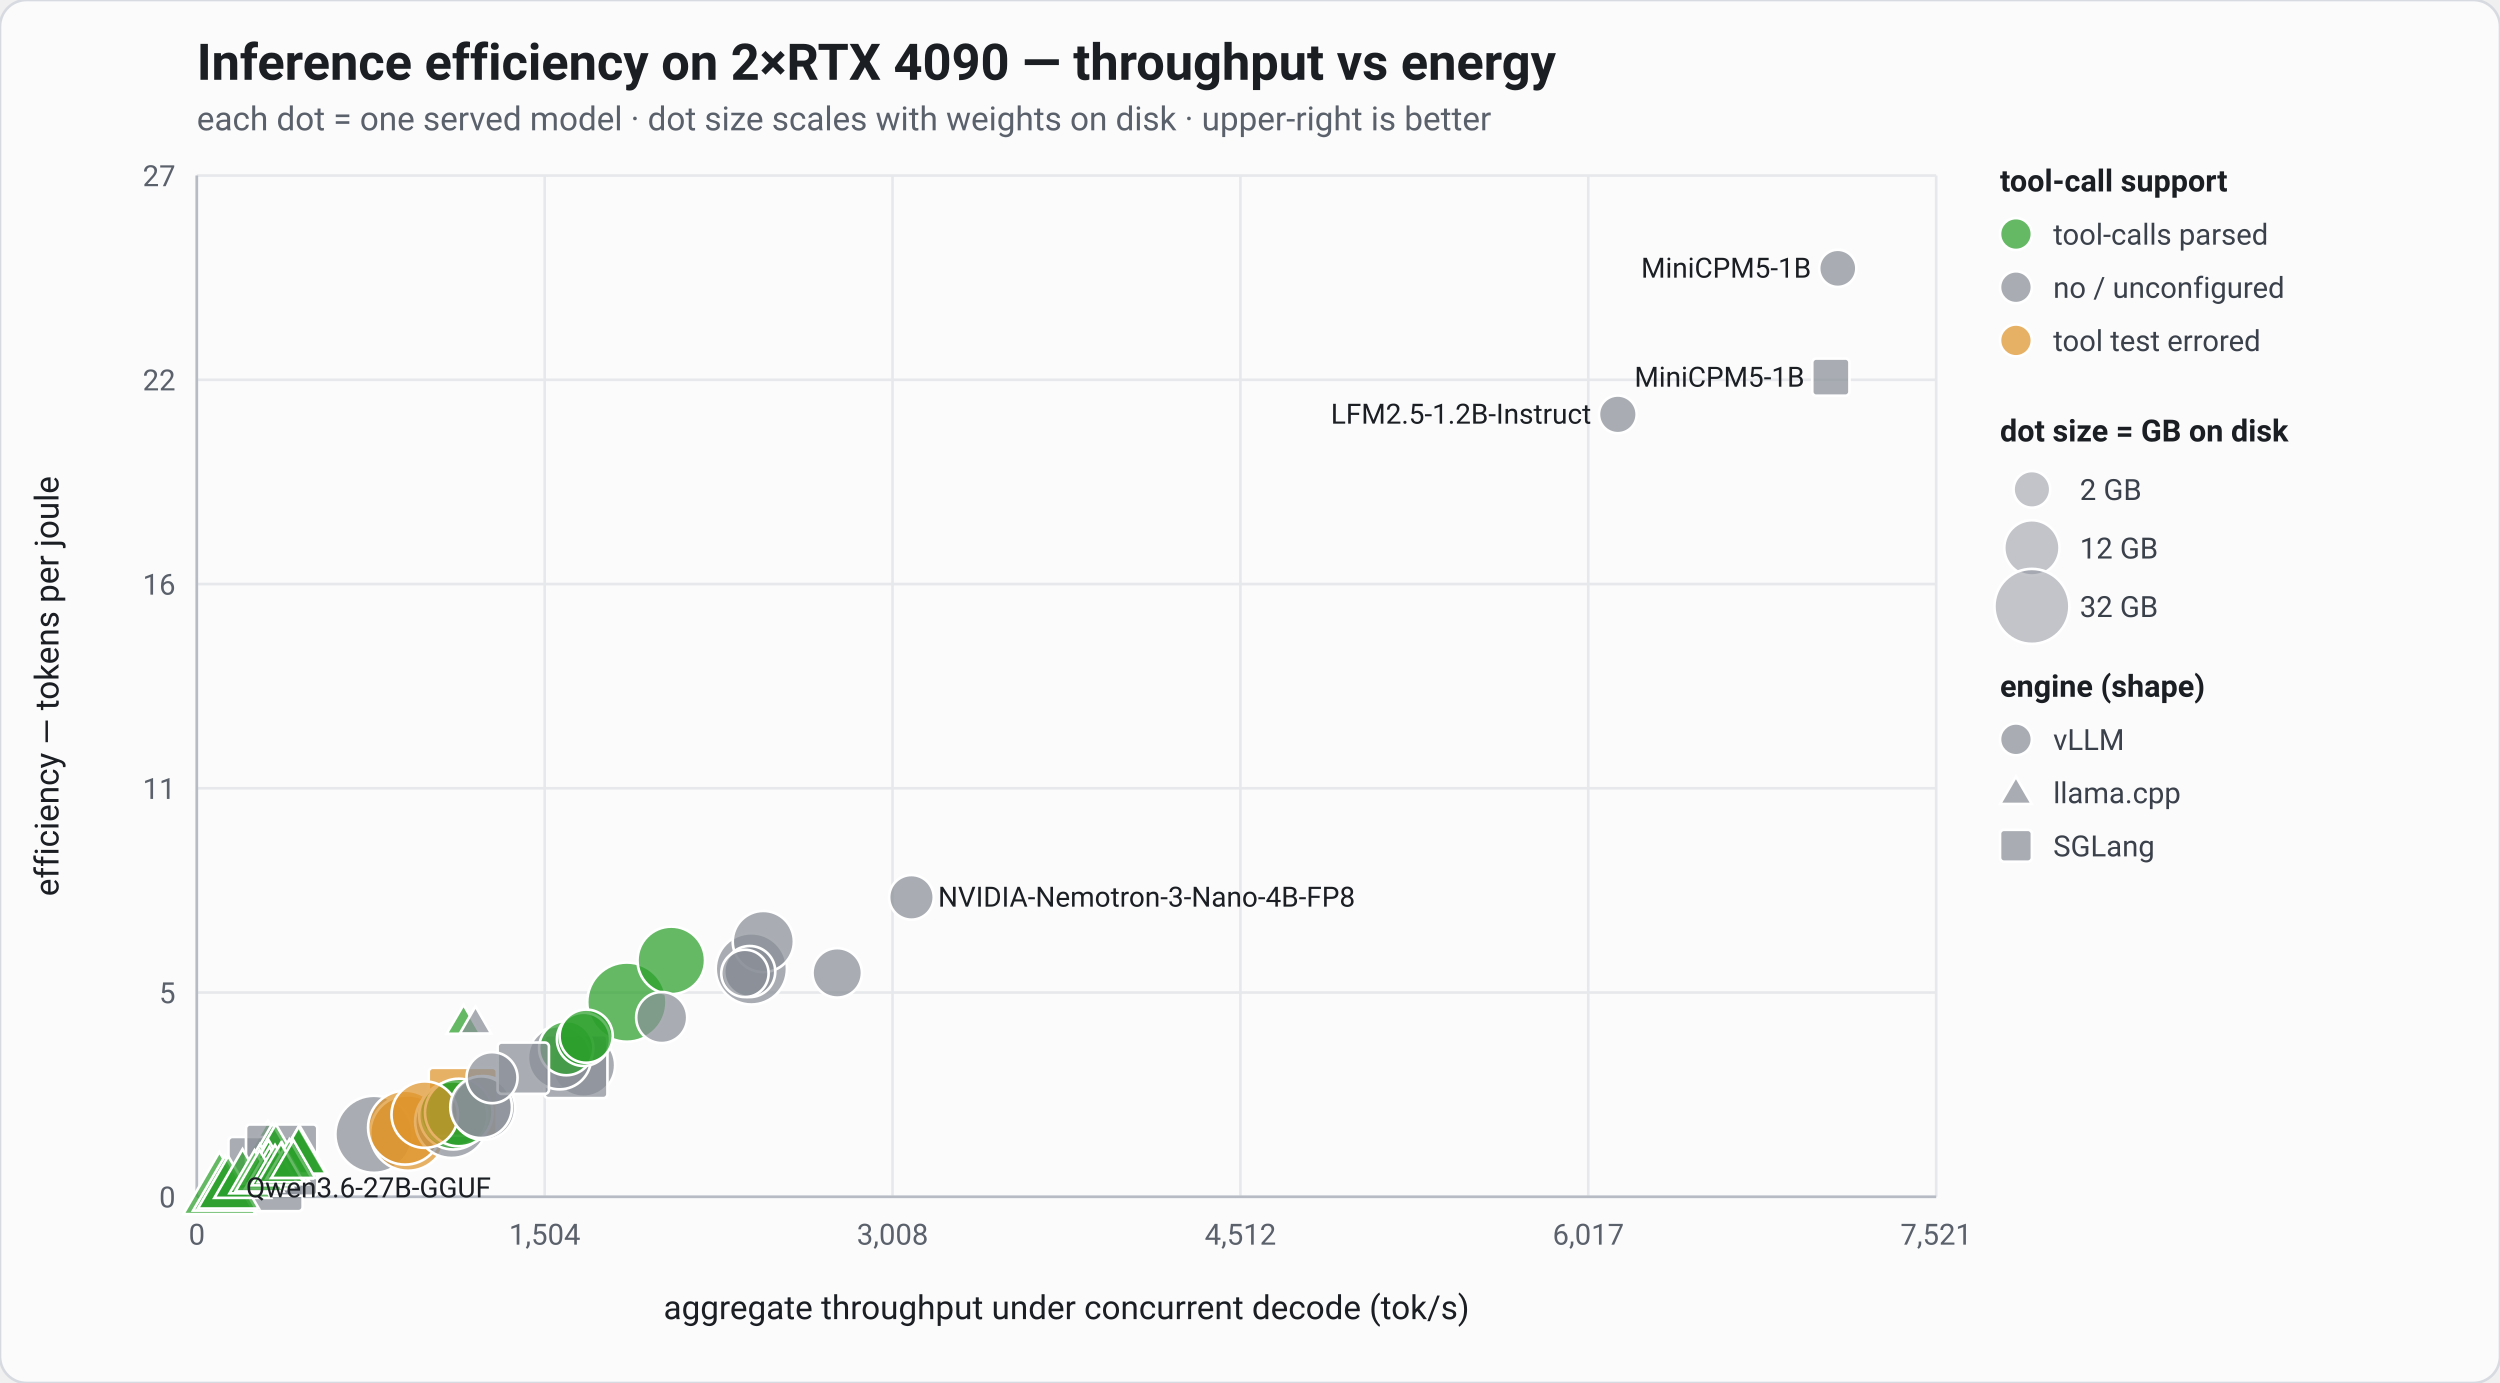
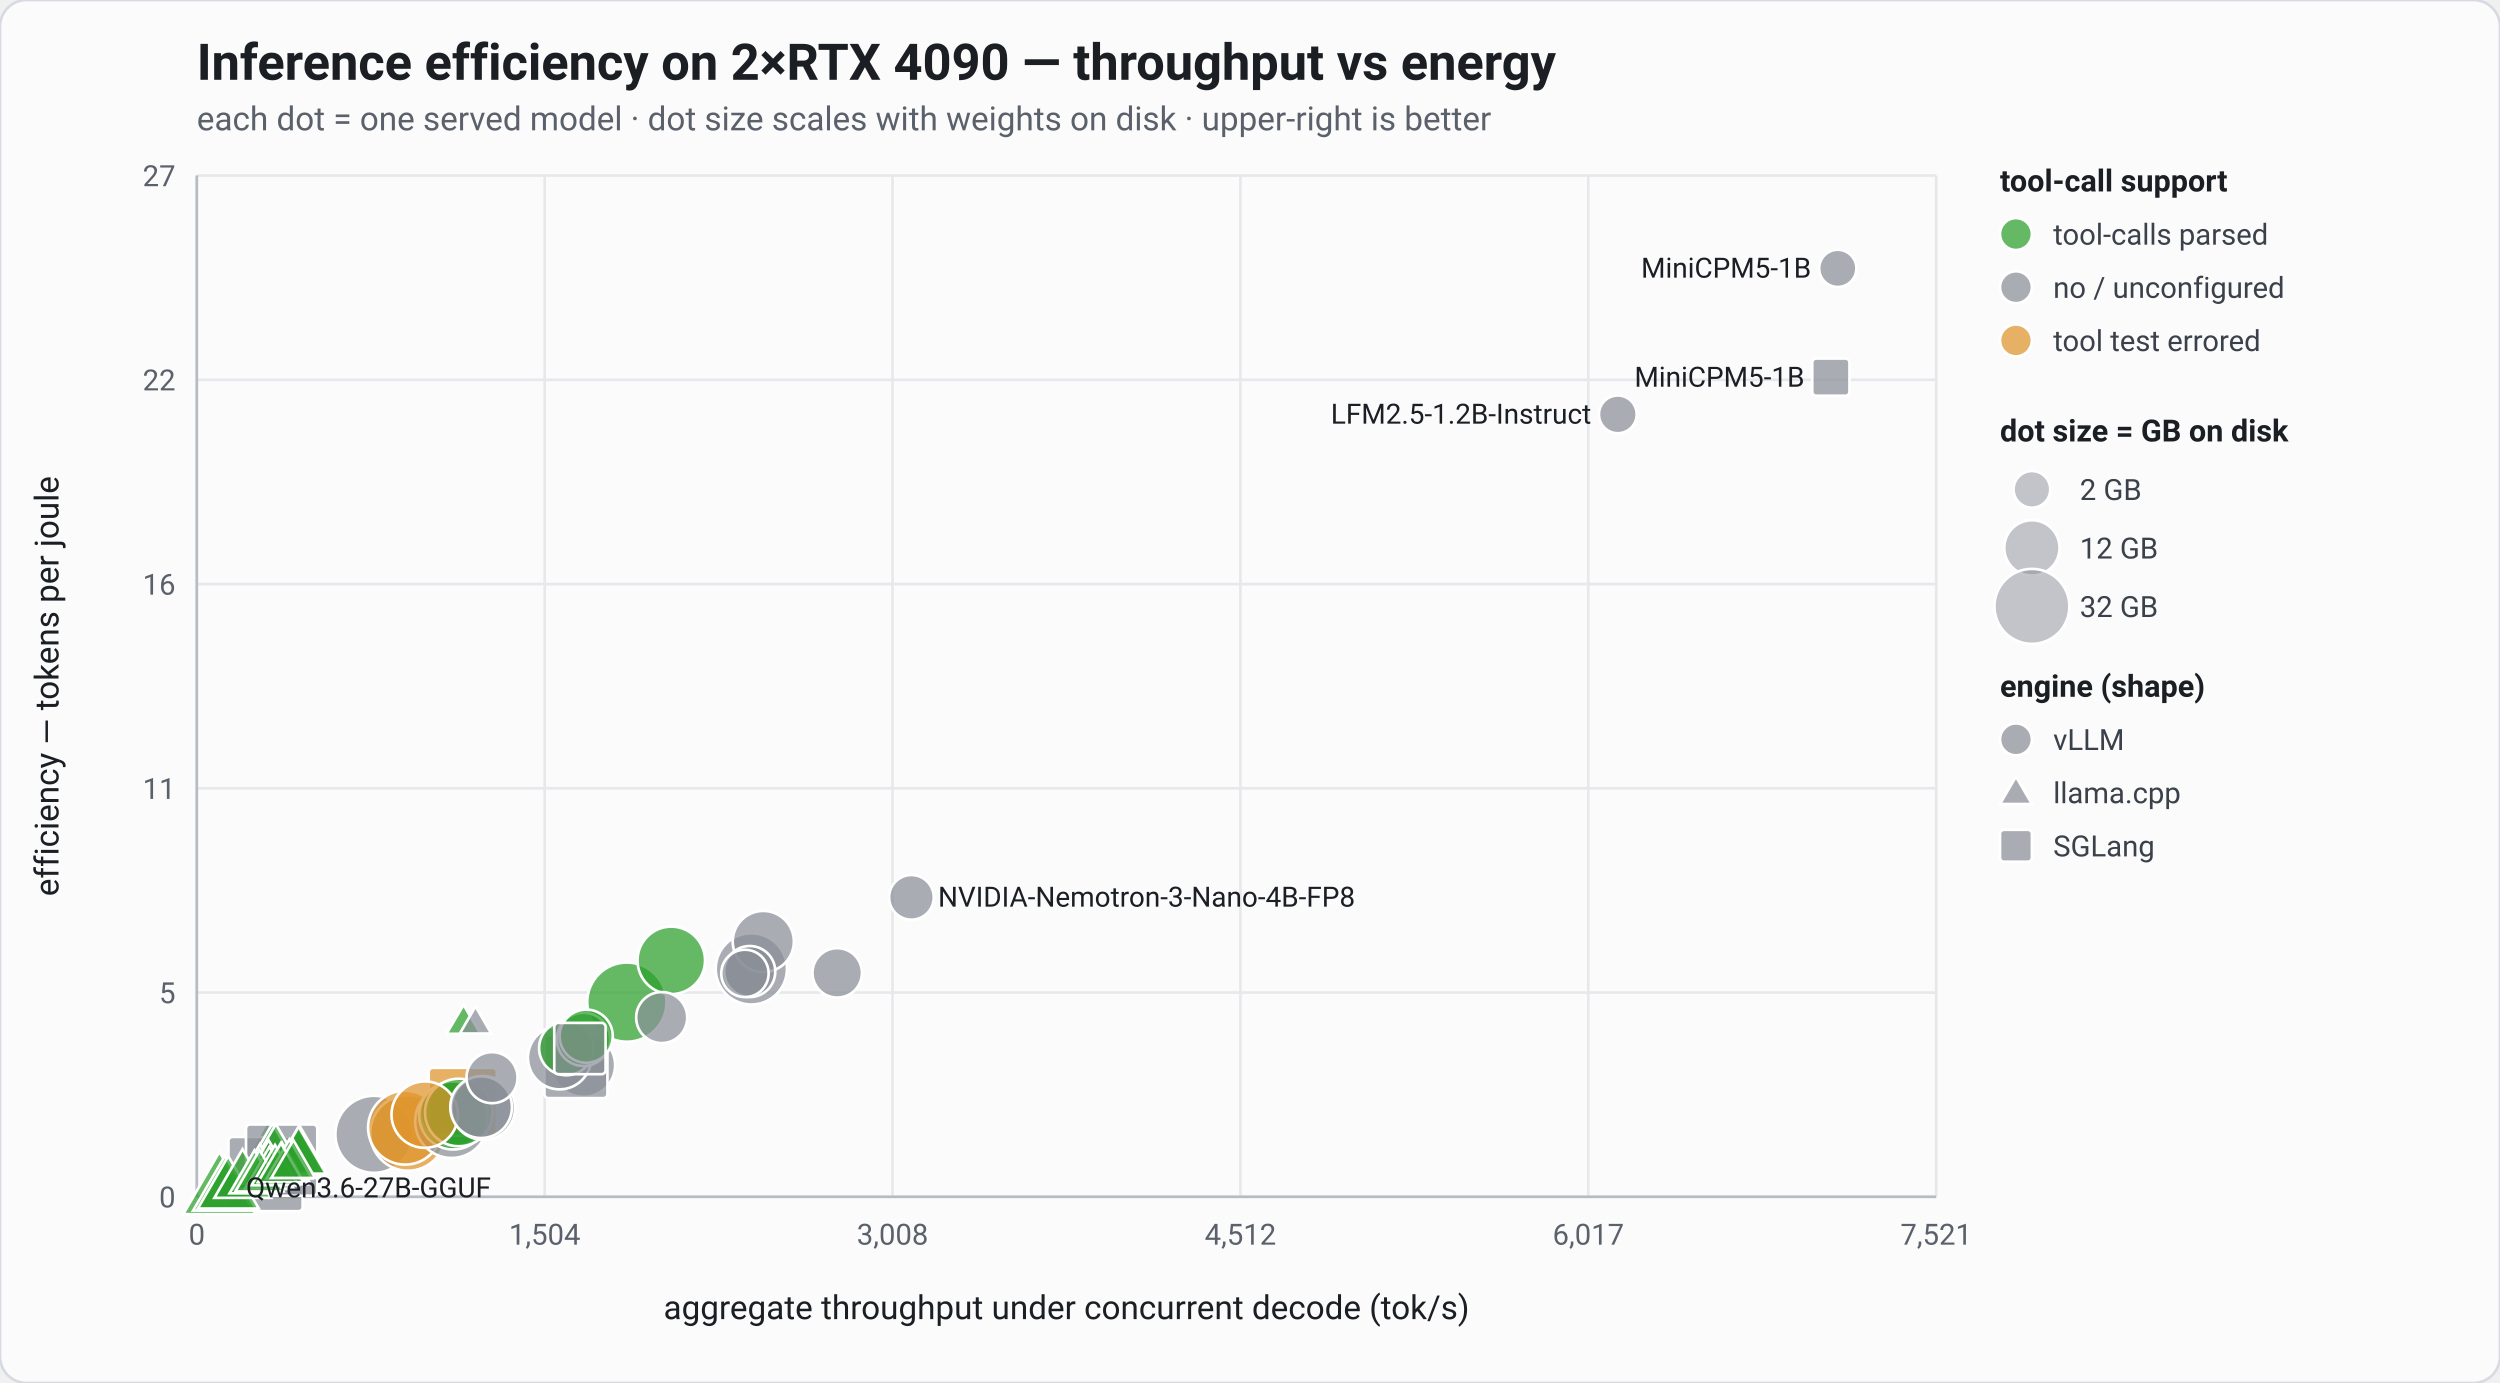
<svg xmlns="http://www.w3.org/2000/svg" width="940" height="520" viewBox="0 0 940 520" font-family="-apple-system,Segoe UI,Roboto,sans-serif">
  <rect x="0" y="0" width="940" height="520" rx="10" fill="#fbfbfc" stroke="#d7dae0" />
  <text x="74" y="30" font-size="19" font-weight="700" fill="#1b1f24">Inference efficiency on 2×RTX 4090 — throughput vs energy</text>
  <text x="74" y="49" font-size="12.5" fill="#5b616b">each dot = one served model · dot size scales with weights on disk · upper-right is better</text>
  <line x1="74.0" y1="66" x2="74.0" y2="450" stroke="#e6e8eb" />
  <text x="74.0" y="468" font-size="11" fill="#5b616b" text-anchor="middle">0</text>
  <line x1="74" y1="450.0" x2="728" y2="450.0" stroke="#e6e8eb" />
  <text x="66" y="454.0" font-size="11" fill="#5b616b" text-anchor="end">0</text>
  <line x1="204.8" y1="66" x2="204.8" y2="450" stroke="#e6e8eb" />
  <text x="204.8" y="468" font-size="11" fill="#5b616b" text-anchor="middle">1,504</text>
  <line x1="74" y1="373.2" x2="728" y2="373.2" stroke="#e6e8eb" />
  <text x="66" y="377.2" font-size="11" fill="#5b616b" text-anchor="end">5</text>
  <line x1="335.6" y1="66" x2="335.6" y2="450" stroke="#e6e8eb" />
  <text x="335.6" y="468" font-size="11" fill="#5b616b" text-anchor="middle">3,008</text>
  <line x1="74" y1="296.4" x2="728" y2="296.4" stroke="#e6e8eb" />
  <text x="66" y="300.4" font-size="11" fill="#5b616b" text-anchor="end">11</text>
  <line x1="466.4" y1="66" x2="466.4" y2="450" stroke="#e6e8eb" />
  <text x="466.4" y="468" font-size="11" fill="#5b616b" text-anchor="middle">4,512</text>
  <line x1="74" y1="219.6" x2="728" y2="219.6" stroke="#e6e8eb" />
  <text x="66" y="223.6" font-size="11" fill="#5b616b" text-anchor="end">16</text>
  <line x1="597.2" y1="66" x2="597.2" y2="450" stroke="#e6e8eb" />
  <text x="597.2" y="468" font-size="11" fill="#5b616b" text-anchor="middle">6,017</text>
  <line x1="74" y1="142.8" x2="728" y2="142.8" stroke="#e6e8eb" />
  <text x="66" y="146.8" font-size="11" fill="#5b616b" text-anchor="end">22</text>
  <line x1="728.0" y1="66" x2="728.0" y2="450" stroke="#e6e8eb" />
  <text x="728.0" y="468" font-size="11" fill="#5b616b" text-anchor="middle">7,521</text>
  <line x1="74" y1="66.0" x2="728" y2="66.0" stroke="#e6e8eb" />
  <text x="66" y="70.0" font-size="11" fill="#5b616b" text-anchor="end">27</text>
  <line x1="74" y1="450" x2="728" y2="450" stroke="#b7bcc4" />
  <line x1="74" y1="66" x2="74" y2="450" stroke="#b7bcc4" />
  <text x="401.0" y="496" font-size="12.5" fill="#1b1f24" text-anchor="middle">aggregate throughput under concurrent decode (tok/s)</text>
  <text x="22" y="258.0" font-size="12.5" fill="#1b1f24" text-anchor="middle" transform="rotate(-90 22 258.0)">efficiency — tokens per joule</text>
  <circle cx="235.7" cy="376.8" r="14.9" fill="#2ca02c" fill-opacity="0.72" stroke="#ffffff" stroke-width="1" />
  <polygon points="100.7,421.4 85.9,446.9 115.5,446.9" fill="#2ca02c" fill-opacity="0.72" stroke="#ffffff" stroke-width="1" />
  <circle cx="140.6" cy="426.5" r="14.5" fill="#8a8f98" fill-opacity="0.72" stroke="#ffffff" stroke-width="1" />
  <circle cx="153.4" cy="426.0" r="14.2" fill="#e0952b" fill-opacity="0.72" stroke="#ffffff" stroke-width="1" />
  <circle cx="152.3" cy="424.0" r="13.9" fill="#e0952b" fill-opacity="0.72" stroke="#ffffff" stroke-width="1" />
  <rect x="85.9" y="427.5" width="27.9" height="27.9" rx="1.5" fill="#8a8f98" fill-opacity="0.72" stroke="#ffffff" stroke-width="1" />
  <circle cx="169.8" cy="421.7" r="13.7" fill="#8a8f98" fill-opacity="0.72" stroke="#ffffff" stroke-width="1" />
  <polygon points="82.5,433.1 68.9,456.5 96.1,456.5" fill="#2ca02c" fill-opacity="0.72" stroke="#ffffff" stroke-width="1" />
  <circle cx="282.5" cy="364.3" r="13.4" fill="#8a8f98" fill-opacity="0.72" stroke="#ffffff" stroke-width="1" />
  <rect x="92.5" y="422.8" width="26.8" height="26.8" rx="1.5" fill="#8a8f98" fill-opacity="0.72" stroke="#ffffff" stroke-width="1" />
  <polygon points="102.4,422.5 89.2,445.3 115.7,445.3" fill="#2ca02c" fill-opacity="0.72" stroke="#ffffff" stroke-width="1" />
  <circle cx="170.9" cy="418.1" r="12.8" fill="#2ca02c" fill-opacity="0.72" stroke="#ffffff" stroke-width="1" />
  <rect x="161.2" y="401.5" width="25.6" height="25.6" rx="1.5" fill="#e0952b" fill-opacity="0.72" stroke="#ffffff" stroke-width="1" />
  <circle cx="170.4" cy="419.4" r="12.8" fill="#2ca02c" fill-opacity="0.72" stroke="#ffffff" stroke-width="1" />
  <circle cx="252.4" cy="361.1" r="12.7" fill="#2ca02c" fill-opacity="0.72" stroke="#ffffff" stroke-width="1" />
  <circle cx="172.5" cy="418.3" r="12.7" fill="#2ca02c" fill-opacity="0.72" stroke="#ffffff" stroke-width="1" />
  <polygon points="103.7,422.7 91.2,444.2 116.2,444.2" fill="#2ca02c" fill-opacity="0.72" stroke="#ffffff" stroke-width="1" />
  <circle cx="159.7" cy="419.1" r="12.5" fill="#e0952b" fill-opacity="0.72" stroke="#ffffff" stroke-width="1" />
  <polygon points="84.6,434.6 72.6,455.2 96.6,455.2" fill="#2ca02c" fill-opacity="0.72" stroke="#ffffff" stroke-width="1" />
  <circle cx="181.7" cy="416.6" r="12.0" fill="#8a8f98" fill-opacity="0.72" stroke="#ffffff" stroke-width="1" />
  <circle cx="219.4" cy="400.5" r="11.9" fill="#8a8f98" fill-opacity="0.72" stroke="#ffffff" stroke-width="1" />
  <rect x="204.7" y="389.2" width="23.7" height="23.7" rx="1.5" fill="#8a8f98" fill-opacity="0.72" stroke="#ffffff" stroke-width="1" />
  <circle cx="210.4" cy="397.7" r="11.9" fill="#8a8f98" fill-opacity="0.72" stroke="#ffffff" stroke-width="1" />
  <circle cx="180.9" cy="416.3" r="11.6" fill="#8a8f98" fill-opacity="0.72" stroke="#ffffff" stroke-width="1" />
  <circle cx="287.0" cy="354.0" r="11.5" fill="#8a8f98" fill-opacity="0.72" stroke="#ffffff" stroke-width="1" />
  <polygon points="85.8,434.7 74.4,454.4 97.3,454.4" fill="#2ca02c" fill-opacity="0.72" stroke="#ffffff" stroke-width="1" />
  <polygon points="91.2,432.1 80.6,450.4 101.9,450.4" fill="#2ca02c" fill-opacity="0.72" stroke="#ffffff" stroke-width="1" />
  <polygon points="112.7,423.4 102.3,441.3 123.1,441.3" fill="#2ca02c" fill-opacity="0.72" stroke="#ffffff" stroke-width="1" />
  <polygon points="112.2,423.9 101.9,441.6 122.5,441.6" fill="#2ca02c" fill-opacity="0.72" stroke="#ffffff" stroke-width="1" />
  <polygon points="112.3,423.6 102.1,441.3 122.6,441.3" fill="#2ca02c" fill-opacity="0.72" stroke="#ffffff" stroke-width="1" />
  <circle cx="212.9" cy="394.1" r="10.2" fill="#2ca02c" fill-opacity="0.72" stroke="#ffffff" stroke-width="1" />
  <circle cx="219.4" cy="390.8" r="10.0" fill="#2ca02c" fill-opacity="0.72" stroke="#ffffff" stroke-width="1" />
  <circle cx="220.4" cy="389.6" r="10.0" fill="#2ca02c" fill-opacity="0.72" stroke="#ffffff" stroke-width="1" />
  <polygon points="97.7,430.3 88.0,447.1 107.5,447.1" fill="#2ca02c" fill-opacity="0.72" stroke="#ffffff" stroke-width="1" />
  <circle cx="248.8" cy="382.6" r="9.6" fill="#8a8f98" fill-opacity="0.72" stroke="#ffffff" stroke-width="1" />
-   <rect x="187.1" y="392.0" width="19.3" height="19.3" rx="1.5" fill="#8a8f98" fill-opacity="0.72" stroke="#ffffff" stroke-width="1" />
+   <rect x="208.4" y="384.6" width="19.3" height="19.3" rx="1.5" fill="#8a8f98" fill-opacity="0.72" stroke="#ffffff" stroke-width="1" />
  <circle cx="185.0" cy="405.2" r="9.6" fill="#8a8f98" fill-opacity="0.72" stroke="#ffffff" stroke-width="1" />
  <circle cx="281.9" cy="365.3" r="9.6" fill="#8a8f98" fill-opacity="0.72" stroke="#ffffff" stroke-width="1" />
  <polygon points="101.0,428.7 91.5,445.0 110.4,445.0" fill="#2ca02c" fill-opacity="0.72" stroke="#ffffff" stroke-width="1" />
  <polygon points="95.7,432.5 86.3,448.7 105.2,448.7" fill="#2ca02c" fill-opacity="0.72" stroke="#ffffff" stroke-width="1" />
  <circle cx="314.8" cy="365.8" r="9.3" fill="#8a8f98" fill-opacity="0.72" stroke="#ffffff" stroke-width="1" />
  <polygon points="101.3,431.2 92.2,446.9 110.4,446.9" fill="#2ca02c" fill-opacity="0.72" stroke="#ffffff" stroke-width="1" />
  <polygon points="97.6,432.4 88.5,448.0 106.6,448.0" fill="#2ca02c" fill-opacity="0.72" stroke="#ffffff" stroke-width="1" />
  <circle cx="280.1" cy="366.0" r="8.9" fill="#8a8f98" fill-opacity="0.72" stroke="#ffffff" stroke-width="1" />
  <polygon points="106.0,429.6 97.1,444.9 114.9,444.9" fill="#2ca02c" fill-opacity="0.72" stroke="#ffffff" stroke-width="1" />
  <polygon points="103.4,430.5 94.6,445.7 112.2,445.7" fill="#2ca02c" fill-opacity="0.72" stroke="#ffffff" stroke-width="1" />
  <polygon points="108.8,428.4 100.2,443.1 117.3,443.1" fill="#2ca02c" fill-opacity="0.72" stroke="#ffffff" stroke-width="1" />
  <polygon points="105.6,429.8 97.0,444.5 114.1,444.5" fill="#2ca02c" fill-opacity="0.72" stroke="#ffffff" stroke-width="1" />
  <circle cx="342.7" cy="337.4" r="8.4" fill="#8a8f98" fill-opacity="0.72" stroke="#ffffff" stroke-width="1" />
  <polygon points="110.3,428.7 102.0,442.9 118.5,442.9" fill="#2ca02c" fill-opacity="0.72" stroke="#ffffff" stroke-width="1" />
  <circle cx="608.3" cy="155.8" r="7.1" fill="#8a8f98" fill-opacity="0.72" stroke="#ffffff" stroke-width="1" />
  <circle cx="691.0" cy="100.9" r="7.0" fill="#8a8f98" fill-opacity="0.72" stroke="#ffffff" stroke-width="1" />
  <rect x="681.4" y="134.8" width="14.0" height="14.0" rx="1.5" fill="#8a8f98" fill-opacity="0.72" stroke="#ffffff" stroke-width="1" />
  <polygon points="174.3,377.8 167.9,388.7 180.6,388.7" fill="#2ca02c" fill-opacity="0.72" stroke="#ffffff" stroke-width="1" />
  <polygon points="178.8,378.4 172.9,388.6 184.7,388.6" fill="#8a8f98" fill-opacity="0.72" stroke="#ffffff" stroke-width="1" />
  <text x="681.0" y="104.4" font-size="10.5" fill="#1b1f24" text-anchor="end">MiniCPM5-1B</text>
  <text x="678.5" y="145.4" font-size="10.5" fill="#1b1f24" text-anchor="end">MiniCPM5-1B</text>
  <text x="598.3" y="159.3" font-size="10.5" fill="#1b1f24" text-anchor="end">LFM2.5-1.2B-Instruct</text>
  <text x="352.7" y="340.9" font-size="10.5" fill="#1b1f24" text-anchor="start">NVIDIA-Nemotron-3-Nano-4B-FP8</text>
  <text x="92.5" y="450.2" font-size="10.5" fill="#1b1f24" text-anchor="start">Qwen3.6-27B-GGUF</text>
  <text x="752" y="72" font-size="11.5" font-weight="700" fill="#1b1f24">tool-call support</text>
  <circle cx="758" cy="88.0" r="6" fill="#2ca02c" fill-opacity="0.72" stroke="#ffffff" />
  <text x="772" y="92" font-size="11" fill="#3b414a">tool-calls parsed</text>
  <circle cx="758" cy="108.0" r="6" fill="#8a8f98" fill-opacity="0.72" stroke="#ffffff" />
  <text x="772" y="112" font-size="11" fill="#3b414a">no / unconfigured</text>
  <circle cx="758" cy="128.0" r="6" fill="#e0952b" fill-opacity="0.72" stroke="#ffffff" />
  <text x="772" y="132" font-size="11" fill="#3b414a">tool test errored</text>
  <text x="752" y="166" font-size="11.5" font-weight="700" fill="#1b1f24">dot size = GB on disk</text>
  <circle cx="764" cy="184.0" r="6.9" fill="#8a8f98" fill-opacity="0.5" stroke="#ffffff" />
  <text x="782" y="188" font-size="11" fill="#3b414a">2 GB</text>
  <circle cx="764" cy="206.0" r="10.4" fill="#8a8f98" fill-opacity="0.5" stroke="#ffffff" />
  <text x="782" y="210" font-size="11" fill="#3b414a">12 GB</text>
  <circle cx="764" cy="228.0" r="14.1" fill="#8a8f98" fill-opacity="0.5" stroke="#ffffff" />
  <text x="782" y="232" font-size="11" fill="#3b414a">32 GB</text>
  <text x="752" y="262" font-size="11.5" font-weight="700" fill="#1b1f24">engine (shape)</text>
  <circle cx="758.0" cy="278.0" r="6.0" fill="#8a8f98" fill-opacity="0.72" stroke="#ffffff" stroke-width="1" />
  <text x="772" y="282" font-size="11" fill="#3b414a">vLLM</text>
  <polygon points="758.0,292.0 752.0,302.3 764.0,302.3" fill="#8a8f98" fill-opacity="0.72" stroke="#ffffff" stroke-width="1" />
  <text x="772" y="302" font-size="11" fill="#3b414a">llama.cpp</text>
  <rect x="752.0" y="312.0" width="12.0" height="12.0" rx="1.5" fill="#8a8f98" fill-opacity="0.72" stroke="#ffffff" stroke-width="1" />
  <text x="772" y="322" font-size="11" fill="#3b414a">SGLang</text>
</svg>
